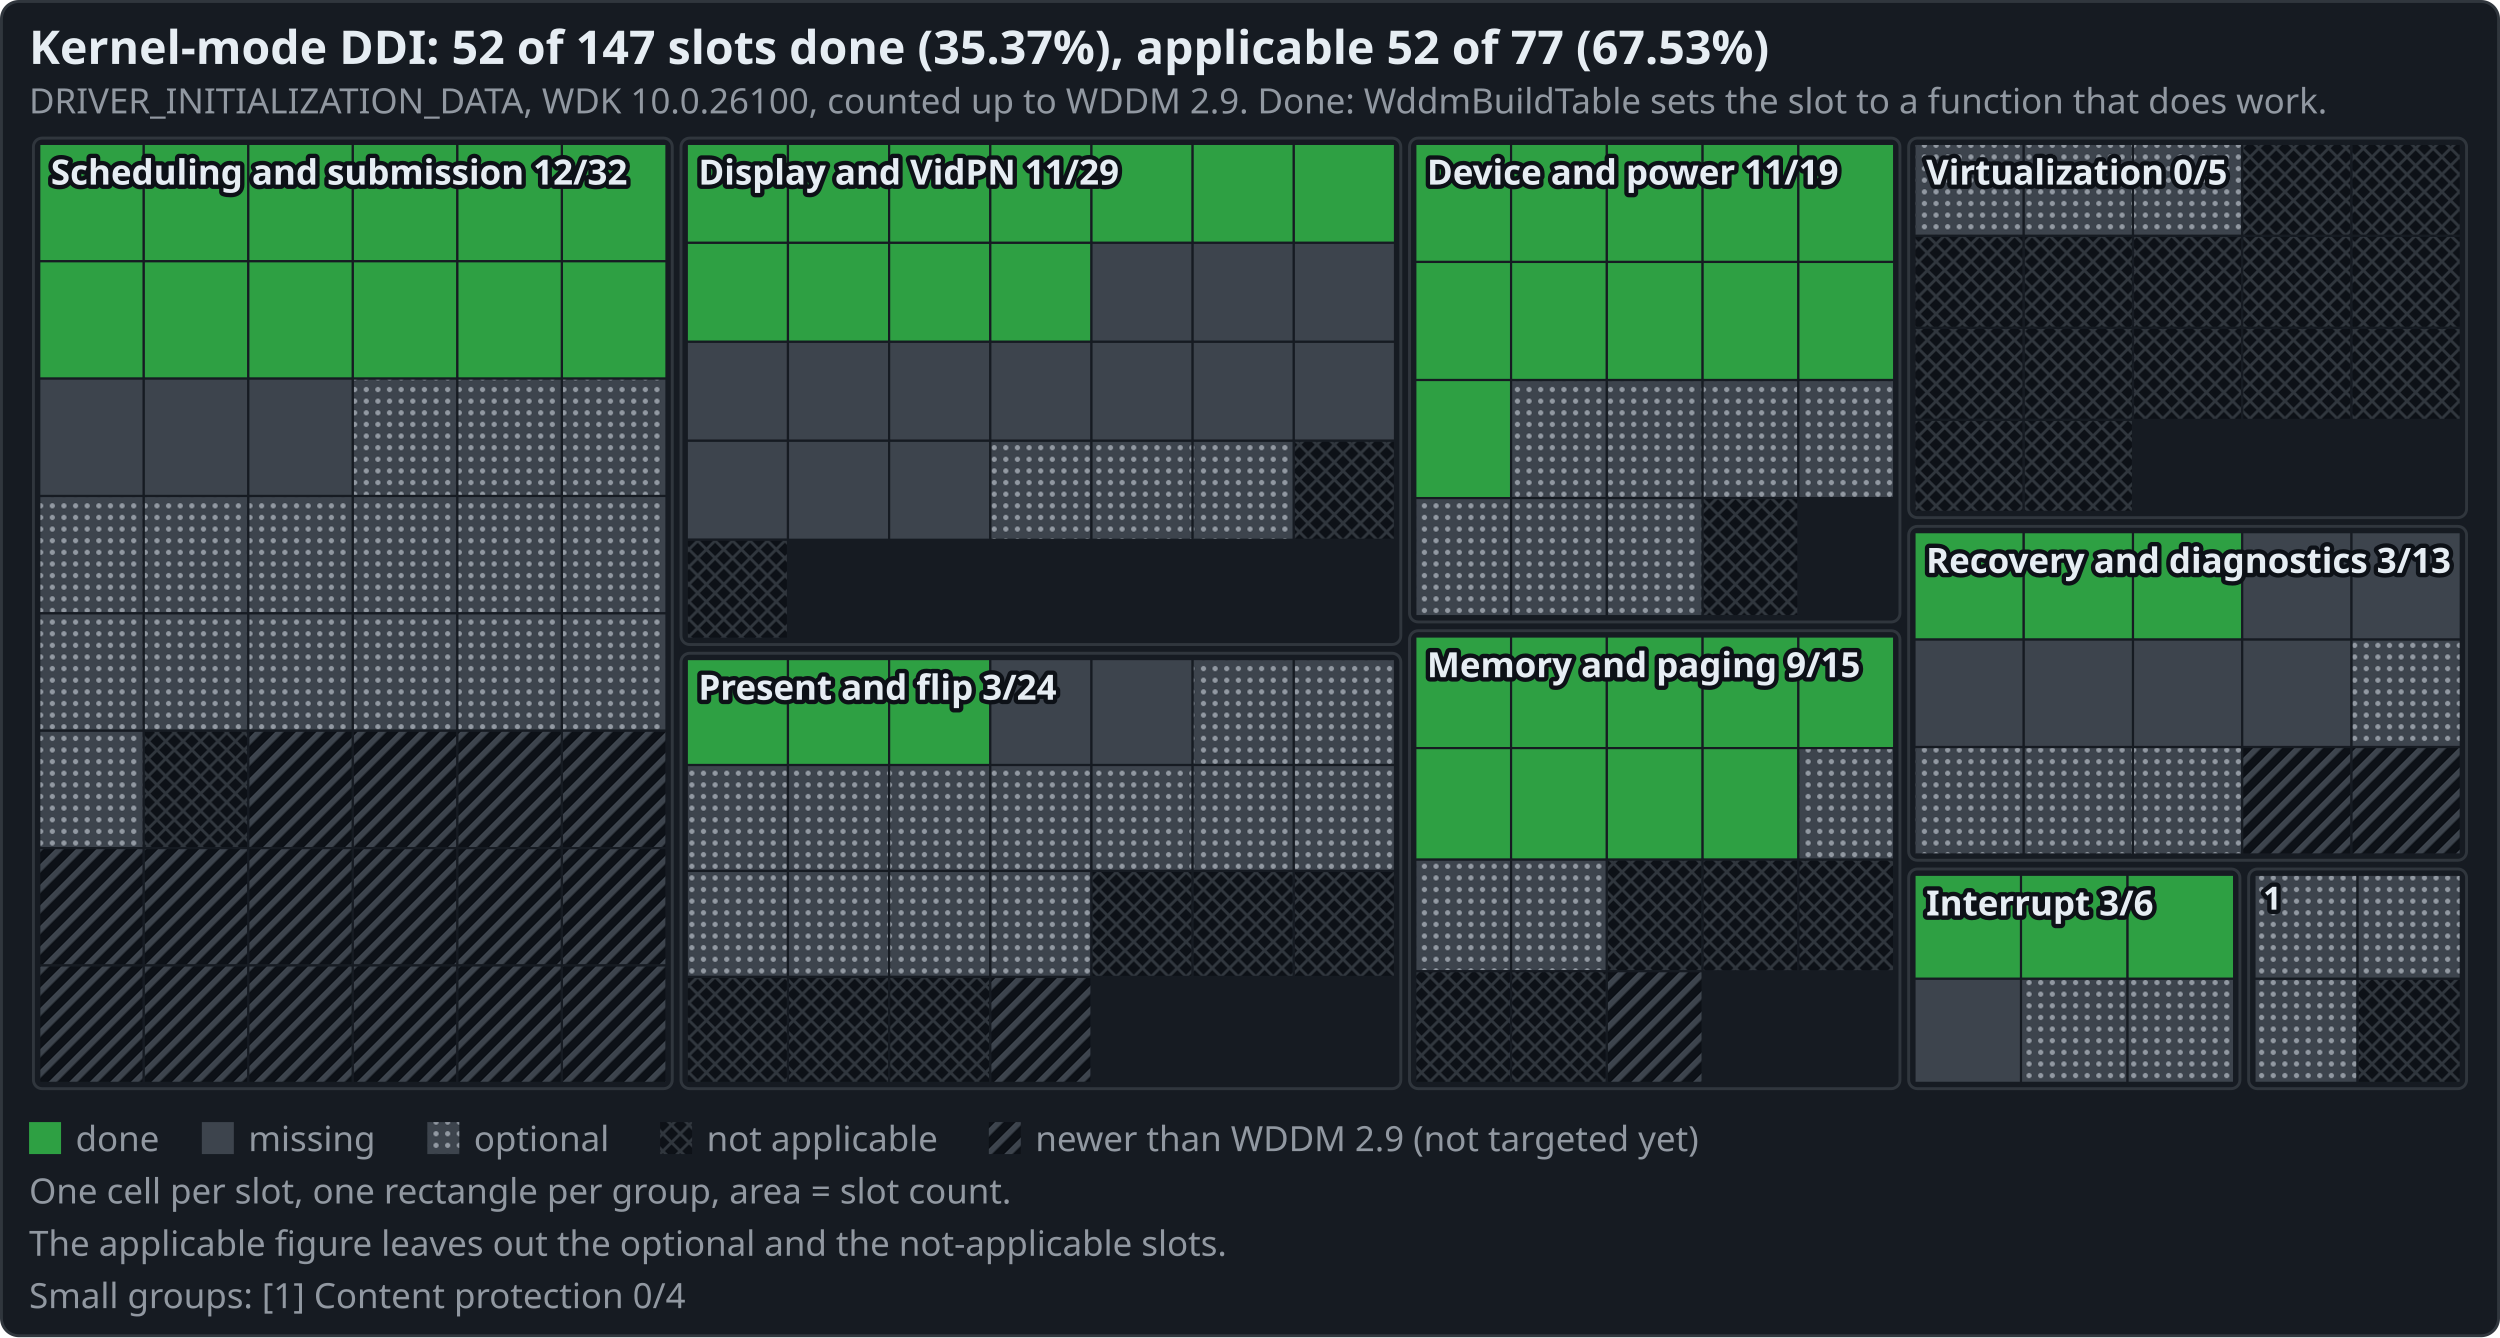
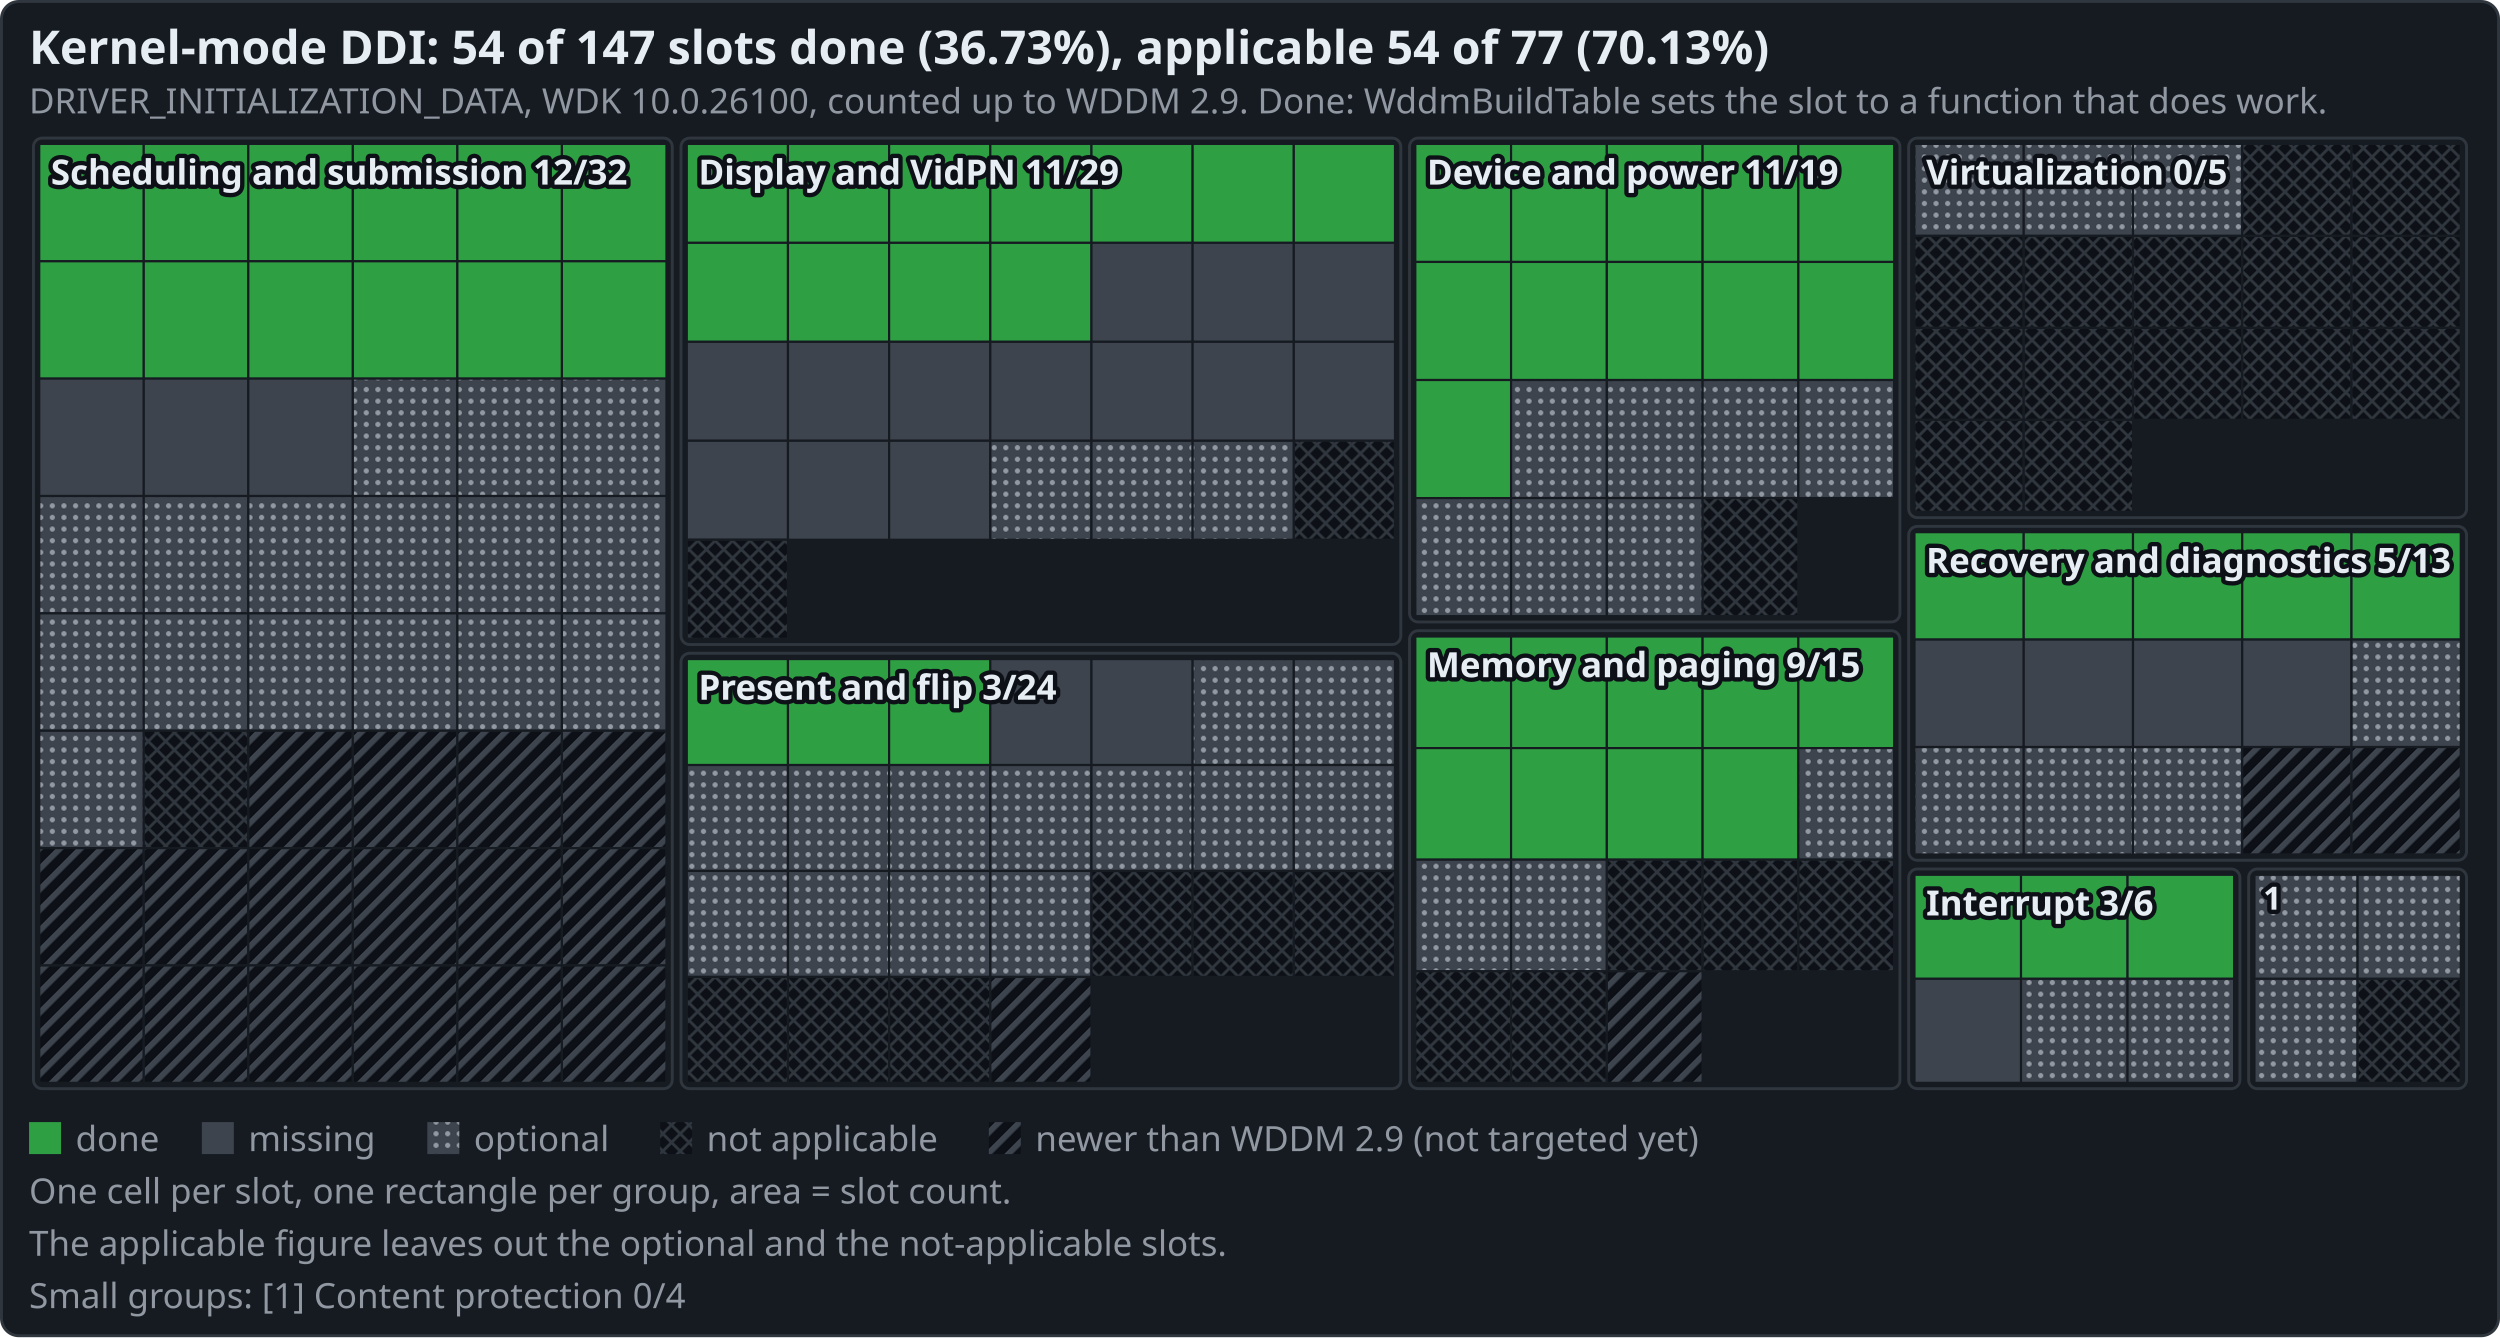
- <svg xmlns="http://www.w3.org/2000/svg" width="860" height="460" viewBox="0 0 860 460" role="img" aria-label="Kernel-mode DDI: 52 of 147 slots done (35.37%), applicable 52 of 77 (67.53%)" font-family="-apple-system,BlinkMacSystemFont,'Segoe UI','Noto Sans',Helvetica,Arial,sans-serif">
+ <svg xmlns="http://www.w3.org/2000/svg" width="860" height="460" viewBox="0 0 860 460" role="img" aria-label="Kernel-mode DDI: 54 of 147 slots done (36.73%), applicable 54 of 77 (70.13%)" font-family="-apple-system,BlinkMacSystemFont,'Segoe UI','Noto Sans',Helvetica,Arial,sans-serif">
  <defs>
    <pattern id="newer" width="5" height="5" patternUnits="userSpaceOnUse" patternTransform="rotate(45)">
      <rect width="5" height="5" fill="#0d1117" />
      <rect width="2" height="5" fill="#3d444d" />
    </pattern>
    <pattern id="optional" width="4" height="4" patternUnits="userSpaceOnUse">
      <rect width="4" height="4" fill="#3d444d" />
      <circle cx="2" cy="2" r="0.9" fill="#9198a1" />
    </pattern>
    <pattern id="na" width="6" height="6" patternUnits="userSpaceOnUse">
      <rect width="6" height="6" fill="#0d1117" />
      <path d="M0 0L6 6M6 0L0 6" stroke="#30363d" stroke-width="1" />
    </pattern>
  </defs>
  <rect x="0.5" y="0.5" width="859" height="459" rx="6" fill="#161b22" stroke="#30363d" />
-   <text x="10" y="22" font-size="16" font-weight="600" fill="#e6edf3">Kernel-mode DDI: 52 of 147 slots done (35.37%), applicable 52 of 77 (67.53%)</text>
+   <text x="10" y="22" font-size="16" font-weight="600" fill="#e6edf3">Kernel-mode DDI: 54 of 147 slots done (36.73%), applicable 54 of 77 (70.13%)</text>
  <text x="10" y="39" font-size="12" fill="#9198a1">DRIVER_INITIALIZATION_DATA, WDK 10.0.26100, counted up to WDDM 2.9. Done: WddmBuildTable sets the slot to a function that does work.</text>
  <rect x="11.5" y="47.5" width="219.76" height="327" rx="3" fill="#161b22" stroke="#30363d" />
  <g>
    <rect x="13.5" y="49.5" width="35.96" height="40.38" fill="#2ea043" stroke="#161b22" stroke-width="0.75" />
    <rect x="49.46" y="49.5" width="35.96" height="40.38" fill="#2ea043" stroke="#161b22" stroke-width="0.75" />
    <rect x="85.42" y="49.5" width="35.96" height="40.38" fill="#2ea043" stroke="#161b22" stroke-width="0.75" />
    <rect x="121.38" y="49.5" width="35.96" height="40.38" fill="#2ea043" stroke="#161b22" stroke-width="0.75" />
    <rect x="157.34" y="49.5" width="35.96" height="40.38" fill="#2ea043" stroke="#161b22" stroke-width="0.75" />
    <rect x="193.3" y="49.5" width="35.96" height="40.38" fill="#2ea043" stroke="#161b22" stroke-width="0.75" />
    <rect x="13.5" y="89.88" width="35.96" height="40.38" fill="#2ea043" stroke="#161b22" stroke-width="0.75" />
    <rect x="49.46" y="89.88" width="35.96" height="40.38" fill="#2ea043" stroke="#161b22" stroke-width="0.75" />
    <rect x="85.42" y="89.88" width="35.96" height="40.38" fill="#2ea043" stroke="#161b22" stroke-width="0.75" />
    <rect x="121.38" y="89.88" width="35.96" height="40.38" fill="#2ea043" stroke="#161b22" stroke-width="0.75" />
    <rect x="157.34" y="89.88" width="35.96" height="40.38" fill="#2ea043" stroke="#161b22" stroke-width="0.75" />
    <rect x="193.3" y="89.88" width="35.96" height="40.38" fill="#2ea043" stroke="#161b22" stroke-width="0.75" />
    <rect x="13.5" y="130.25" width="35.96" height="40.38" fill="#3d444d" stroke="#161b22" stroke-width="0.75" />
    <rect x="49.46" y="130.25" width="35.96" height="40.38" fill="#3d444d" stroke="#161b22" stroke-width="0.75" />
    <rect x="85.42" y="130.25" width="35.96" height="40.38" fill="#3d444d" stroke="#161b22" stroke-width="0.75" />
    <rect x="121.38" y="130.25" width="35.96" height="40.38" fill="url(#optional)" stroke="#161b22" stroke-width="0.75" />
    <rect x="157.34" y="130.25" width="35.96" height="40.38" fill="url(#optional)" stroke="#161b22" stroke-width="0.75" />
    <rect x="193.3" y="130.25" width="35.96" height="40.38" fill="url(#optional)" stroke="#161b22" stroke-width="0.75" />
    <rect x="13.5" y="170.62" width="35.96" height="40.38" fill="url(#optional)" stroke="#161b22" stroke-width="0.75" />
    <rect x="49.46" y="170.62" width="35.96" height="40.38" fill="url(#optional)" stroke="#161b22" stroke-width="0.75" />
    <rect x="85.42" y="170.62" width="35.96" height="40.38" fill="url(#optional)" stroke="#161b22" stroke-width="0.75" />
    <rect x="121.38" y="170.62" width="35.96" height="40.38" fill="url(#optional)" stroke="#161b22" stroke-width="0.75" />
    <rect x="157.34" y="170.62" width="35.96" height="40.38" fill="url(#optional)" stroke="#161b22" stroke-width="0.75" />
    <rect x="193.3" y="170.62" width="35.96" height="40.38" fill="url(#optional)" stroke="#161b22" stroke-width="0.75" />
    <rect x="13.5" y="211" width="35.96" height="40.38" fill="url(#optional)" stroke="#161b22" stroke-width="0.75" />
    <rect x="49.46" y="211" width="35.96" height="40.38" fill="url(#optional)" stroke="#161b22" stroke-width="0.75" />
    <rect x="85.42" y="211" width="35.96" height="40.38" fill="url(#optional)" stroke="#161b22" stroke-width="0.75" />
    <rect x="121.38" y="211" width="35.96" height="40.38" fill="url(#optional)" stroke="#161b22" stroke-width="0.75" />
    <rect x="157.34" y="211" width="35.96" height="40.38" fill="url(#optional)" stroke="#161b22" stroke-width="0.75" />
    <rect x="193.3" y="211" width="35.96" height="40.38" fill="url(#optional)" stroke="#161b22" stroke-width="0.75" />
    <rect x="13.5" y="251.38" width="35.96" height="40.38" fill="url(#optional)" stroke="#161b22" stroke-width="0.75" />
    <rect x="49.46" y="251.38" width="35.96" height="40.38" fill="url(#na)" stroke="#161b22" stroke-width="0.75" />
    <rect x="85.42" y="251.38" width="35.96" height="40.38" fill="url(#newer)" stroke="#161b22" stroke-width="0.75" />
    <rect x="121.38" y="251.38" width="35.96" height="40.38" fill="url(#newer)" stroke="#161b22" stroke-width="0.75" />
    <rect x="157.34" y="251.38" width="35.96" height="40.38" fill="url(#newer)" stroke="#161b22" stroke-width="0.75" />
    <rect x="193.3" y="251.38" width="35.96" height="40.38" fill="url(#newer)" stroke="#161b22" stroke-width="0.75" />
    <rect x="13.5" y="291.75" width="35.96" height="40.38" fill="url(#newer)" stroke="#161b22" stroke-width="0.75" />
    <rect x="49.46" y="291.75" width="35.96" height="40.38" fill="url(#newer)" stroke="#161b22" stroke-width="0.75" />
    <rect x="85.42" y="291.75" width="35.96" height="40.38" fill="url(#newer)" stroke="#161b22" stroke-width="0.75" />
    <rect x="121.38" y="291.75" width="35.96" height="40.38" fill="url(#newer)" stroke="#161b22" stroke-width="0.75" />
    <rect x="157.34" y="291.75" width="35.96" height="40.38" fill="url(#newer)" stroke="#161b22" stroke-width="0.75" />
    <rect x="193.3" y="291.75" width="35.96" height="40.38" fill="url(#newer)" stroke="#161b22" stroke-width="0.75" />
    <rect x="13.5" y="332.12" width="35.96" height="40.38" fill="url(#newer)" stroke="#161b22" stroke-width="0.75" />
    <rect x="49.46" y="332.12" width="35.96" height="40.38" fill="url(#newer)" stroke="#161b22" stroke-width="0.75" />
    <rect x="85.42" y="332.12" width="35.96" height="40.38" fill="url(#newer)" stroke="#161b22" stroke-width="0.75" />
    <rect x="121.38" y="332.12" width="35.96" height="40.38" fill="url(#newer)" stroke="#161b22" stroke-width="0.75" />
    <rect x="157.34" y="332.12" width="35.96" height="40.38" fill="url(#newer)" stroke="#161b22" stroke-width="0.75" />
    <rect x="193.3" y="332.12" width="35.96" height="40.38" fill="url(#newer)" stroke="#161b22" stroke-width="0.75" />
  </g>
  <text x="17.5" y="63.5" font-size="12" font-weight="600" fill="#e6edf3" stroke="#0d1117" stroke-width="3" stroke-linejoin="round" paint-order="stroke">Scheduling and submission 12/32</text>
  <rect x="234.26" y="47.5" width="247.61" height="174.22" rx="3" fill="#161b22" stroke="#30363d" />
  <g>
    <rect x="236.26" y="49.5" width="34.8" height="34.04" fill="#2ea043" stroke="#161b22" stroke-width="0.75" />
    <rect x="271.06" y="49.5" width="34.8" height="34.04" fill="#2ea043" stroke="#161b22" stroke-width="0.75" />
    <rect x="305.86" y="49.5" width="34.8" height="34.04" fill="#2ea043" stroke="#161b22" stroke-width="0.75" />
    <rect x="340.67" y="49.5" width="34.8" height="34.04" fill="#2ea043" stroke="#161b22" stroke-width="0.75" />
    <rect x="375.47" y="49.5" width="34.8" height="34.04" fill="#2ea043" stroke="#161b22" stroke-width="0.75" />
    <rect x="410.27" y="49.5" width="34.8" height="34.04" fill="#2ea043" stroke="#161b22" stroke-width="0.75" />
    <rect x="445.07" y="49.5" width="34.8" height="34.04" fill="#2ea043" stroke="#161b22" stroke-width="0.75" />
    <rect x="236.26" y="83.54" width="34.8" height="34.04" fill="#2ea043" stroke="#161b22" stroke-width="0.75" />
    <rect x="271.06" y="83.54" width="34.8" height="34.04" fill="#2ea043" stroke="#161b22" stroke-width="0.75" />
    <rect x="305.86" y="83.54" width="34.8" height="34.04" fill="#2ea043" stroke="#161b22" stroke-width="0.75" />
    <rect x="340.67" y="83.54" width="34.8" height="34.04" fill="#2ea043" stroke="#161b22" stroke-width="0.75" />
    <rect x="375.47" y="83.54" width="34.8" height="34.04" fill="#3d444d" stroke="#161b22" stroke-width="0.75" />
    <rect x="410.27" y="83.54" width="34.8" height="34.04" fill="#3d444d" stroke="#161b22" stroke-width="0.75" />
    <rect x="445.07" y="83.54" width="34.8" height="34.04" fill="#3d444d" stroke="#161b22" stroke-width="0.75" />
    <rect x="236.26" y="117.59" width="34.8" height="34.04" fill="#3d444d" stroke="#161b22" stroke-width="0.75" />
    <rect x="271.06" y="117.59" width="34.8" height="34.04" fill="#3d444d" stroke="#161b22" stroke-width="0.75" />
    <rect x="305.86" y="117.59" width="34.8" height="34.04" fill="#3d444d" stroke="#161b22" stroke-width="0.75" />
    <rect x="340.67" y="117.59" width="34.8" height="34.04" fill="#3d444d" stroke="#161b22" stroke-width="0.75" />
    <rect x="375.47" y="117.59" width="34.8" height="34.04" fill="#3d444d" stroke="#161b22" stroke-width="0.75" />
    <rect x="410.27" y="117.59" width="34.8" height="34.04" fill="#3d444d" stroke="#161b22" stroke-width="0.75" />
    <rect x="445.07" y="117.59" width="34.8" height="34.04" fill="#3d444d" stroke="#161b22" stroke-width="0.75" />
    <rect x="236.26" y="151.63" width="34.8" height="34.04" fill="#3d444d" stroke="#161b22" stroke-width="0.75" />
    <rect x="271.06" y="151.63" width="34.8" height="34.04" fill="#3d444d" stroke="#161b22" stroke-width="0.75" />
    <rect x="305.86" y="151.63" width="34.8" height="34.04" fill="#3d444d" stroke="#161b22" stroke-width="0.75" />
    <rect x="340.67" y="151.63" width="34.8" height="34.04" fill="url(#optional)" stroke="#161b22" stroke-width="0.75" />
    <rect x="375.47" y="151.63" width="34.8" height="34.04" fill="url(#optional)" stroke="#161b22" stroke-width="0.75" />
    <rect x="410.27" y="151.63" width="34.8" height="34.04" fill="url(#optional)" stroke="#161b22" stroke-width="0.75" />
    <rect x="445.07" y="151.63" width="34.8" height="34.04" fill="url(#na)" stroke="#161b22" stroke-width="0.75" />
    <rect x="236.26" y="185.68" width="34.8" height="34.04" fill="url(#na)" stroke="#161b22" stroke-width="0.75" />
  </g>
  <text x="240.26" y="63.5" font-size="12" font-weight="600" fill="#e6edf3" stroke="#0d1117" stroke-width="3" stroke-linejoin="round" paint-order="stroke">Display and VidPN 11/29</text>
  <rect x="234.26" y="224.72" width="247.61" height="149.78" rx="3" fill="#161b22" stroke="#30363d" />
  <g>
    <rect x="236.26" y="226.72" width="34.8" height="36.44" fill="#2ea043" stroke="#161b22" stroke-width="0.75" />
    <rect x="271.06" y="226.72" width="34.8" height="36.44" fill="#2ea043" stroke="#161b22" stroke-width="0.75" />
    <rect x="305.86" y="226.72" width="34.8" height="36.44" fill="#2ea043" stroke="#161b22" stroke-width="0.75" />
    <rect x="340.67" y="226.72" width="34.8" height="36.44" fill="#3d444d" stroke="#161b22" stroke-width="0.75" />
    <rect x="375.47" y="226.72" width="34.8" height="36.44" fill="#3d444d" stroke="#161b22" stroke-width="0.75" />
    <rect x="410.27" y="226.72" width="34.8" height="36.44" fill="url(#optional)" stroke="#161b22" stroke-width="0.75" />
    <rect x="445.07" y="226.72" width="34.8" height="36.44" fill="url(#optional)" stroke="#161b22" stroke-width="0.75" />
    <rect x="236.26" y="263.17" width="34.8" height="36.44" fill="url(#optional)" stroke="#161b22" stroke-width="0.75" />
    <rect x="271.06" y="263.17" width="34.8" height="36.44" fill="url(#optional)" stroke="#161b22" stroke-width="0.75" />
    <rect x="305.86" y="263.17" width="34.8" height="36.44" fill="url(#optional)" stroke="#161b22" stroke-width="0.75" />
    <rect x="340.67" y="263.17" width="34.8" height="36.44" fill="url(#optional)" stroke="#161b22" stroke-width="0.75" />
    <rect x="375.47" y="263.17" width="34.8" height="36.44" fill="url(#optional)" stroke="#161b22" stroke-width="0.75" />
    <rect x="410.27" y="263.17" width="34.8" height="36.44" fill="url(#optional)" stroke="#161b22" stroke-width="0.75" />
    <rect x="445.07" y="263.17" width="34.8" height="36.44" fill="url(#optional)" stroke="#161b22" stroke-width="0.75" />
    <rect x="236.26" y="299.61" width="34.8" height="36.44" fill="url(#optional)" stroke="#161b22" stroke-width="0.75" />
    <rect x="271.06" y="299.61" width="34.8" height="36.44" fill="url(#optional)" stroke="#161b22" stroke-width="0.75" />
    <rect x="305.86" y="299.61" width="34.8" height="36.44" fill="url(#optional)" stroke="#161b22" stroke-width="0.75" />
    <rect x="340.67" y="299.61" width="34.8" height="36.44" fill="url(#optional)" stroke="#161b22" stroke-width="0.75" />
    <rect x="375.47" y="299.61" width="34.8" height="36.44" fill="url(#na)" stroke="#161b22" stroke-width="0.75" />
    <rect x="410.27" y="299.61" width="34.8" height="36.44" fill="url(#na)" stroke="#161b22" stroke-width="0.75" />
    <rect x="445.07" y="299.61" width="34.8" height="36.44" fill="url(#na)" stroke="#161b22" stroke-width="0.75" />
    <rect x="236.26" y="336.06" width="34.8" height="36.44" fill="url(#na)" stroke="#161b22" stroke-width="0.75" />
    <rect x="271.06" y="336.06" width="34.8" height="36.44" fill="url(#na)" stroke="#161b22" stroke-width="0.75" />
    <rect x="305.86" y="336.06" width="34.8" height="36.44" fill="url(#na)" stroke="#161b22" stroke-width="0.75" />
    <rect x="340.67" y="336.06" width="34.8" height="36.44" fill="url(#newer)" stroke="#161b22" stroke-width="0.75" />
  </g>
  <text x="240.26" y="240.72" font-size="12" font-weight="600" fill="#e6edf3" stroke="#0d1117" stroke-width="3" stroke-linejoin="round" paint-order="stroke">Present and flip 3/24</text>
  <rect x="484.87" y="47.5" width="168.71" height="166.46" rx="3" fill="#161b22" stroke="#30363d" />
  <g>
    <rect x="486.87" y="49.5" width="32.94" height="40.61" fill="#2ea043" stroke="#161b22" stroke-width="0.75" />
    <rect x="519.81" y="49.5" width="32.94" height="40.61" fill="#2ea043" stroke="#161b22" stroke-width="0.75" />
    <rect x="552.76" y="49.5" width="32.94" height="40.61" fill="#2ea043" stroke="#161b22" stroke-width="0.75" />
    <rect x="585.7" y="49.5" width="32.94" height="40.61" fill="#2ea043" stroke="#161b22" stroke-width="0.75" />
    <rect x="618.64" y="49.5" width="32.94" height="40.61" fill="#2ea043" stroke="#161b22" stroke-width="0.75" />
    <rect x="486.87" y="90.11" width="32.94" height="40.61" fill="#2ea043" stroke="#161b22" stroke-width="0.75" />
    <rect x="519.81" y="90.11" width="32.94" height="40.61" fill="#2ea043" stroke="#161b22" stroke-width="0.75" />
    <rect x="552.76" y="90.11" width="32.94" height="40.61" fill="#2ea043" stroke="#161b22" stroke-width="0.75" />
    <rect x="585.7" y="90.11" width="32.94" height="40.61" fill="#2ea043" stroke="#161b22" stroke-width="0.75" />
    <rect x="618.64" y="90.11" width="32.94" height="40.61" fill="#2ea043" stroke="#161b22" stroke-width="0.75" />
    <rect x="486.87" y="130.73" width="32.94" height="40.61" fill="#2ea043" stroke="#161b22" stroke-width="0.75" />
    <rect x="519.81" y="130.73" width="32.94" height="40.61" fill="url(#optional)" stroke="#161b22" stroke-width="0.75" />
    <rect x="552.76" y="130.73" width="32.94" height="40.61" fill="url(#optional)" stroke="#161b22" stroke-width="0.75" />
    <rect x="585.7" y="130.73" width="32.94" height="40.61" fill="url(#optional)" stroke="#161b22" stroke-width="0.75" />
    <rect x="618.64" y="130.73" width="32.94" height="40.61" fill="url(#optional)" stroke="#161b22" stroke-width="0.75" />
    <rect x="486.87" y="171.34" width="32.94" height="40.61" fill="url(#optional)" stroke="#161b22" stroke-width="0.75" />
    <rect x="519.81" y="171.34" width="32.94" height="40.61" fill="url(#optional)" stroke="#161b22" stroke-width="0.75" />
    <rect x="552.76" y="171.34" width="32.94" height="40.61" fill="url(#optional)" stroke="#161b22" stroke-width="0.75" />
    <rect x="585.7" y="171.34" width="32.94" height="40.61" fill="url(#na)" stroke="#161b22" stroke-width="0.75" />
  </g>
  <text x="490.87" y="63.5" font-size="12" font-weight="600" fill="#e6edf3" stroke="#0d1117" stroke-width="3" stroke-linejoin="round" paint-order="stroke">Device and power 11/19</text>
  <rect x="484.87" y="216.96" width="168.71" height="157.54" rx="3" fill="#161b22" stroke="#30363d" />
  <g>
    <rect x="486.87" y="218.96" width="32.94" height="38.39" fill="#2ea043" stroke="#161b22" stroke-width="0.75" />
    <rect x="519.81" y="218.96" width="32.94" height="38.39" fill="#2ea043" stroke="#161b22" stroke-width="0.75" />
    <rect x="552.76" y="218.96" width="32.94" height="38.39" fill="#2ea043" stroke="#161b22" stroke-width="0.75" />
    <rect x="585.7" y="218.96" width="32.94" height="38.39" fill="#2ea043" stroke="#161b22" stroke-width="0.75" />
    <rect x="618.64" y="218.96" width="32.94" height="38.39" fill="#2ea043" stroke="#161b22" stroke-width="0.75" />
    <rect x="486.87" y="257.34" width="32.94" height="38.39" fill="#2ea043" stroke="#161b22" stroke-width="0.75" />
    <rect x="519.81" y="257.34" width="32.94" height="38.39" fill="#2ea043" stroke="#161b22" stroke-width="0.75" />
    <rect x="552.76" y="257.34" width="32.94" height="38.39" fill="#2ea043" stroke="#161b22" stroke-width="0.75" />
    <rect x="585.7" y="257.34" width="32.94" height="38.39" fill="#2ea043" stroke="#161b22" stroke-width="0.75" />
    <rect x="618.64" y="257.34" width="32.94" height="38.39" fill="url(#optional)" stroke="#161b22" stroke-width="0.75" />
    <rect x="486.87" y="295.73" width="32.94" height="38.39" fill="url(#optional)" stroke="#161b22" stroke-width="0.75" />
    <rect x="519.81" y="295.73" width="32.94" height="38.39" fill="url(#optional)" stroke="#161b22" stroke-width="0.75" />
    <rect x="552.76" y="295.73" width="32.94" height="38.39" fill="url(#na)" stroke="#161b22" stroke-width="0.75" />
    <rect x="585.7" y="295.73" width="32.94" height="38.39" fill="url(#na)" stroke="#161b22" stroke-width="0.75" />
    <rect x="618.64" y="295.73" width="32.94" height="38.39" fill="url(#na)" stroke="#161b22" stroke-width="0.75" />
    <rect x="486.87" y="334.11" width="32.94" height="38.39" fill="url(#na)" stroke="#161b22" stroke-width="0.75" />
    <rect x="519.81" y="334.11" width="32.94" height="38.39" fill="url(#na)" stroke="#161b22" stroke-width="0.75" />
    <rect x="552.76" y="334.11" width="32.94" height="38.39" fill="url(#newer)" stroke="#161b22" stroke-width="0.75" />
  </g>
  <text x="490.87" y="232.96" font-size="12" font-weight="600" fill="#e6edf3" stroke="#0d1117" stroke-width="3" stroke-linejoin="round" paint-order="stroke">Memory and paging 9/15</text>
  <rect x="656.58" y="47.5" width="191.92" height="130.57" rx="3" fill="#161b22" stroke="#30363d" />
  <g>
    <rect x="658.58" y="49.5" width="37.58" height="31.64" fill="url(#optional)" stroke="#161b22" stroke-width="0.75" />
    <rect x="696.17" y="49.5" width="37.58" height="31.64" fill="url(#optional)" stroke="#161b22" stroke-width="0.75" />
    <rect x="733.75" y="49.5" width="37.58" height="31.64" fill="url(#optional)" stroke="#161b22" stroke-width="0.75" />
    <rect x="771.33" y="49.5" width="37.58" height="31.64" fill="url(#na)" stroke="#161b22" stroke-width="0.75" />
    <rect x="808.92" y="49.5" width="37.58" height="31.64" fill="url(#na)" stroke="#161b22" stroke-width="0.75" />
    <rect x="658.58" y="81.14" width="37.58" height="31.64" fill="url(#na)" stroke="#161b22" stroke-width="0.75" />
    <rect x="696.17" y="81.14" width="37.58" height="31.64" fill="url(#na)" stroke="#161b22" stroke-width="0.75" />
    <rect x="733.75" y="81.14" width="37.58" height="31.64" fill="url(#na)" stroke="#161b22" stroke-width="0.75" />
    <rect x="771.33" y="81.14" width="37.58" height="31.64" fill="url(#na)" stroke="#161b22" stroke-width="0.75" />
    <rect x="808.92" y="81.14" width="37.58" height="31.64" fill="url(#na)" stroke="#161b22" stroke-width="0.75" />
    <rect x="658.58" y="112.79" width="37.58" height="31.64" fill="url(#na)" stroke="#161b22" stroke-width="0.75" />
    <rect x="696.17" y="112.79" width="37.58" height="31.64" fill="url(#na)" stroke="#161b22" stroke-width="0.75" />
    <rect x="733.75" y="112.79" width="37.58" height="31.64" fill="url(#na)" stroke="#161b22" stroke-width="0.75" />
    <rect x="771.33" y="112.79" width="37.58" height="31.64" fill="url(#na)" stroke="#161b22" stroke-width="0.75" />
    <rect x="808.92" y="112.79" width="37.58" height="31.64" fill="url(#na)" stroke="#161b22" stroke-width="0.75" />
    <rect x="658.58" y="144.43" width="37.58" height="31.64" fill="url(#na)" stroke="#161b22" stroke-width="0.75" />
    <rect x="696.17" y="144.43" width="37.58" height="31.64" fill="url(#na)" stroke="#161b22" stroke-width="0.75" />
  </g>
  <text x="662.58" y="63.5" font-size="12" font-weight="600" fill="#e6edf3" stroke="#0d1117" stroke-width="3" stroke-linejoin="round" paint-order="stroke">Virtualization 0/5</text>
  <rect x="656.58" y="181.07" width="191.92" height="114.86" rx="3" fill="#161b22" stroke="#30363d" />
  <g>
    <rect x="658.58" y="183.07" width="37.58" height="36.95" fill="#2ea043" stroke="#161b22" stroke-width="0.75" />
    <rect x="696.17" y="183.07" width="37.58" height="36.95" fill="#2ea043" stroke="#161b22" stroke-width="0.75" />
    <rect x="733.75" y="183.07" width="37.58" height="36.95" fill="#2ea043" stroke="#161b22" stroke-width="0.75" />
-     <rect x="771.33" y="183.07" width="37.58" height="36.95" fill="#3d444d" stroke="#161b22" stroke-width="0.75" />
-     <rect x="808.92" y="183.07" width="37.58" height="36.95" fill="#3d444d" stroke="#161b22" stroke-width="0.75" />
+     <rect x="771.33" y="183.07" width="37.58" height="36.95" fill="#2ea043" stroke="#161b22" stroke-width="0.75" />
+     <rect x="808.92" y="183.07" width="37.58" height="36.95" fill="#2ea043" stroke="#161b22" stroke-width="0.75" />
    <rect x="658.58" y="220.02" width="37.58" height="36.95" fill="#3d444d" stroke="#161b22" stroke-width="0.75" />
    <rect x="696.17" y="220.02" width="37.58" height="36.95" fill="#3d444d" stroke="#161b22" stroke-width="0.75" />
    <rect x="733.75" y="220.02" width="37.58" height="36.95" fill="#3d444d" stroke="#161b22" stroke-width="0.75" />
    <rect x="771.33" y="220.02" width="37.58" height="36.95" fill="#3d444d" stroke="#161b22" stroke-width="0.75" />
    <rect x="808.92" y="220.02" width="37.58" height="36.95" fill="url(#optional)" stroke="#161b22" stroke-width="0.75" />
    <rect x="658.58" y="256.98" width="37.58" height="36.95" fill="url(#optional)" stroke="#161b22" stroke-width="0.75" />
    <rect x="696.17" y="256.98" width="37.58" height="36.95" fill="url(#optional)" stroke="#161b22" stroke-width="0.75" />
    <rect x="733.75" y="256.98" width="37.58" height="36.95" fill="url(#optional)" stroke="#161b22" stroke-width="0.75" />
    <rect x="771.33" y="256.98" width="37.58" height="36.95" fill="url(#newer)" stroke="#161b22" stroke-width="0.75" />
    <rect x="808.92" y="256.98" width="37.58" height="36.95" fill="url(#newer)" stroke="#161b22" stroke-width="0.75" />
  </g>
-   <text x="662.58" y="197.07" font-size="12" font-weight="600" fill="#e6edf3" stroke="#0d1117" stroke-width="3" stroke-linejoin="round" paint-order="stroke">Recovery and diagnostics 3/13</text>
+   <text x="662.58" y="197.07" font-size="12" font-weight="600" fill="#e6edf3" stroke="#0d1117" stroke-width="3" stroke-linejoin="round" paint-order="stroke">Recovery and diagnostics 5/13</text>
  <rect x="656.58" y="298.93" width="113.95" height="75.57" rx="3" fill="#161b22" stroke="#30363d" />
  <g>
    <rect x="658.58" y="300.93" width="36.65" height="35.79" fill="#2ea043" stroke="#161b22" stroke-width="0.75" />
    <rect x="695.23" y="300.93" width="36.65" height="35.79" fill="#2ea043" stroke="#161b22" stroke-width="0.75" />
    <rect x="731.88" y="300.93" width="36.65" height="35.79" fill="#2ea043" stroke="#161b22" stroke-width="0.75" />
    <rect x="658.58" y="336.71" width="36.65" height="35.79" fill="#3d444d" stroke="#161b22" stroke-width="0.75" />
    <rect x="695.23" y="336.71" width="36.65" height="35.79" fill="url(#optional)" stroke="#161b22" stroke-width="0.75" />
    <rect x="731.88" y="336.71" width="36.65" height="35.79" fill="url(#optional)" stroke="#161b22" stroke-width="0.75" />
  </g>
  <text x="662.58" y="314.93" font-size="12" font-weight="600" fill="#e6edf3" stroke="#0d1117" stroke-width="3" stroke-linejoin="round" paint-order="stroke">Interrupt 3/6</text>
  <rect x="773.53" y="298.93" width="74.97" height="75.57" rx="3" fill="#161b22" stroke="#30363d" />
  <g>
    <rect x="775.53" y="300.93" width="35.48" height="35.79" fill="url(#optional)" stroke="#161b22" stroke-width="0.75" />
    <rect x="811.02" y="300.93" width="35.48" height="35.79" fill="url(#optional)" stroke="#161b22" stroke-width="0.75" />
    <rect x="775.53" y="336.71" width="35.48" height="35.79" fill="url(#optional)" stroke="#161b22" stroke-width="0.75" />
    <rect x="811.02" y="336.71" width="35.48" height="35.79" fill="url(#na)" stroke="#161b22" stroke-width="0.75" />
  </g>
  <text x="778.53" y="312.93" font-size="11" font-weight="600" fill="#e6edf3" stroke="#0d1117" stroke-width="3" stroke-linejoin="round" paint-order="stroke">1</text>
  <rect x="10" y="386" width="11" height="11" fill="#2ea043" />
  <text x="26" y="396" font-size="12" fill="#9198a1">done</text>
  <rect x="69.44" y="386" width="11" height="11" fill="#3d444d" />
  <text x="85.44" y="396" font-size="12" fill="#9198a1">missing</text>
  <rect x="147" y="386" width="11" height="11" fill="url(#optional)" />
  <text x="163" y="396" font-size="12" fill="#9198a1">optional</text>
  <rect x="227.08" y="386" width="11" height="11" fill="url(#na)" />
  <text x="243.08" y="396" font-size="12" fill="#9198a1">not applicable</text>
  <rect x="340.16" y="386" width="11" height="11" fill="url(#newer)" />
  <text x="356.16" y="396" font-size="12" fill="#9198a1">newer than WDDM 2.9 (not targeted yet)</text>
  <text x="10" y="414" font-size="12" fill="#9198a1">One cell per slot, one rectangle per group, area = slot count.</text>
  <text x="10" y="432" font-size="12" fill="#9198a1">The applicable figure leaves out the optional and the not-applicable slots.</text>
  <text x="10" y="450" font-size="12" fill="#9198a1">Small groups: [1] Content protection 0/4</text>
</svg>
